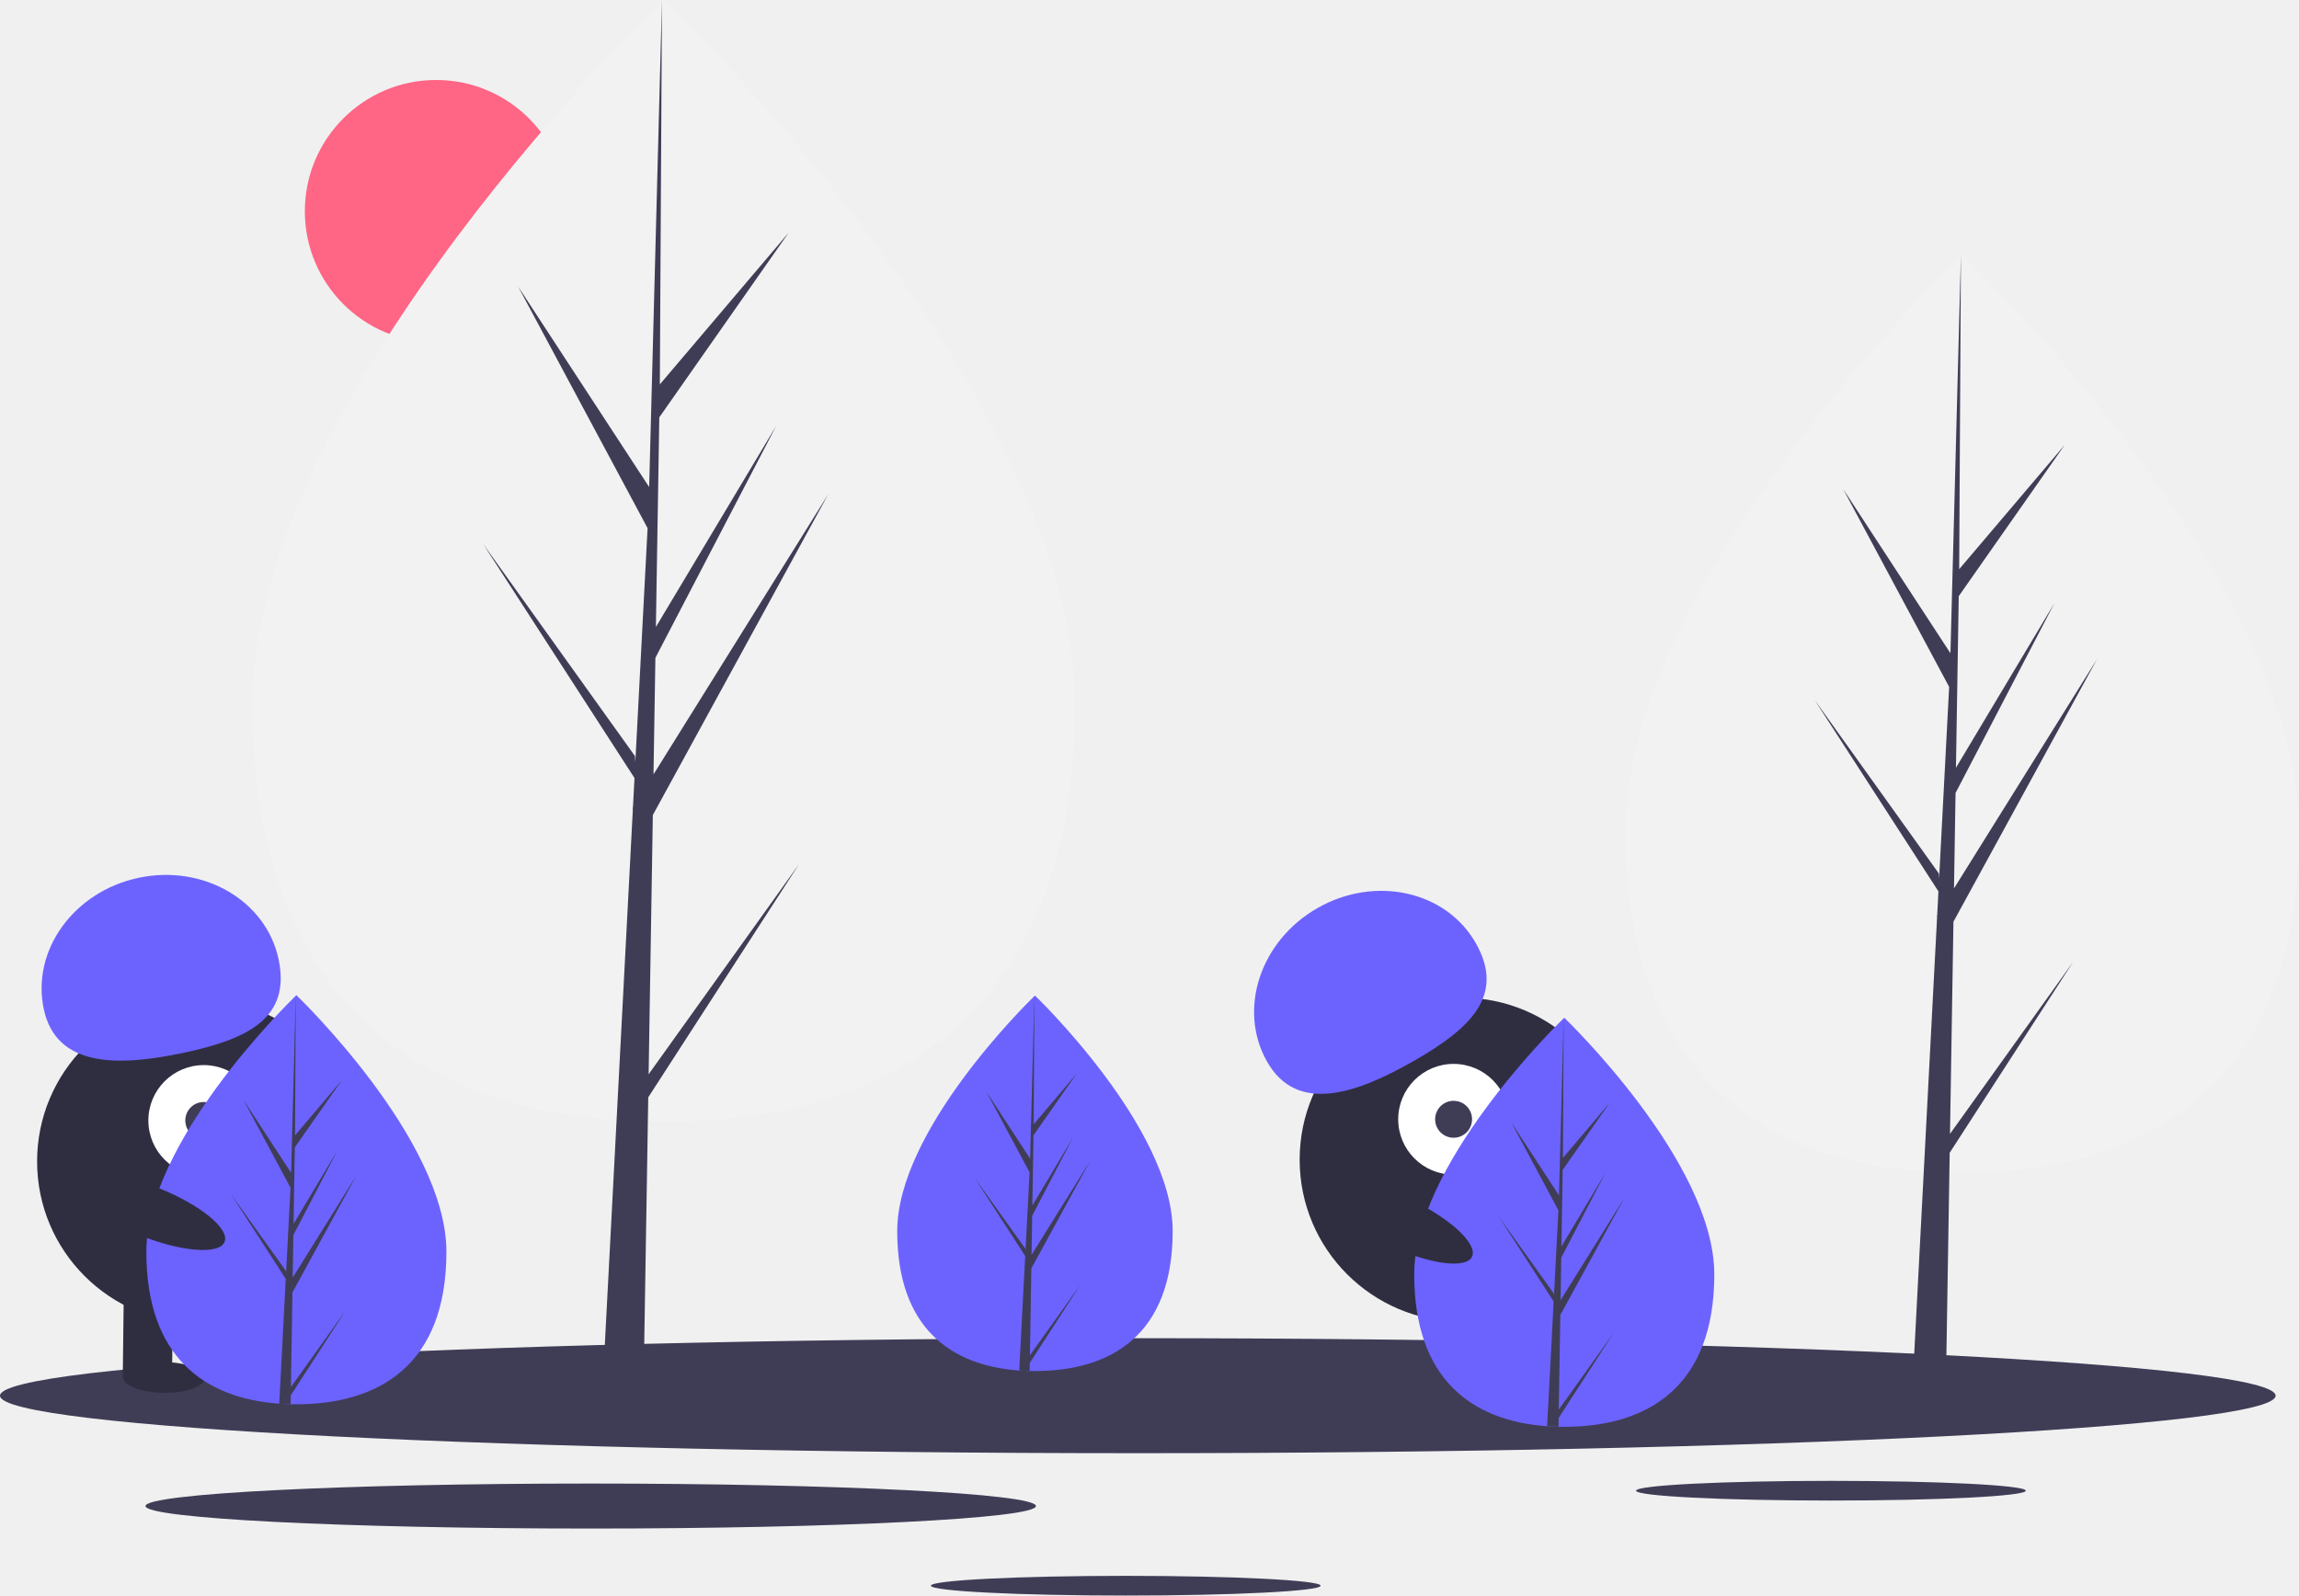
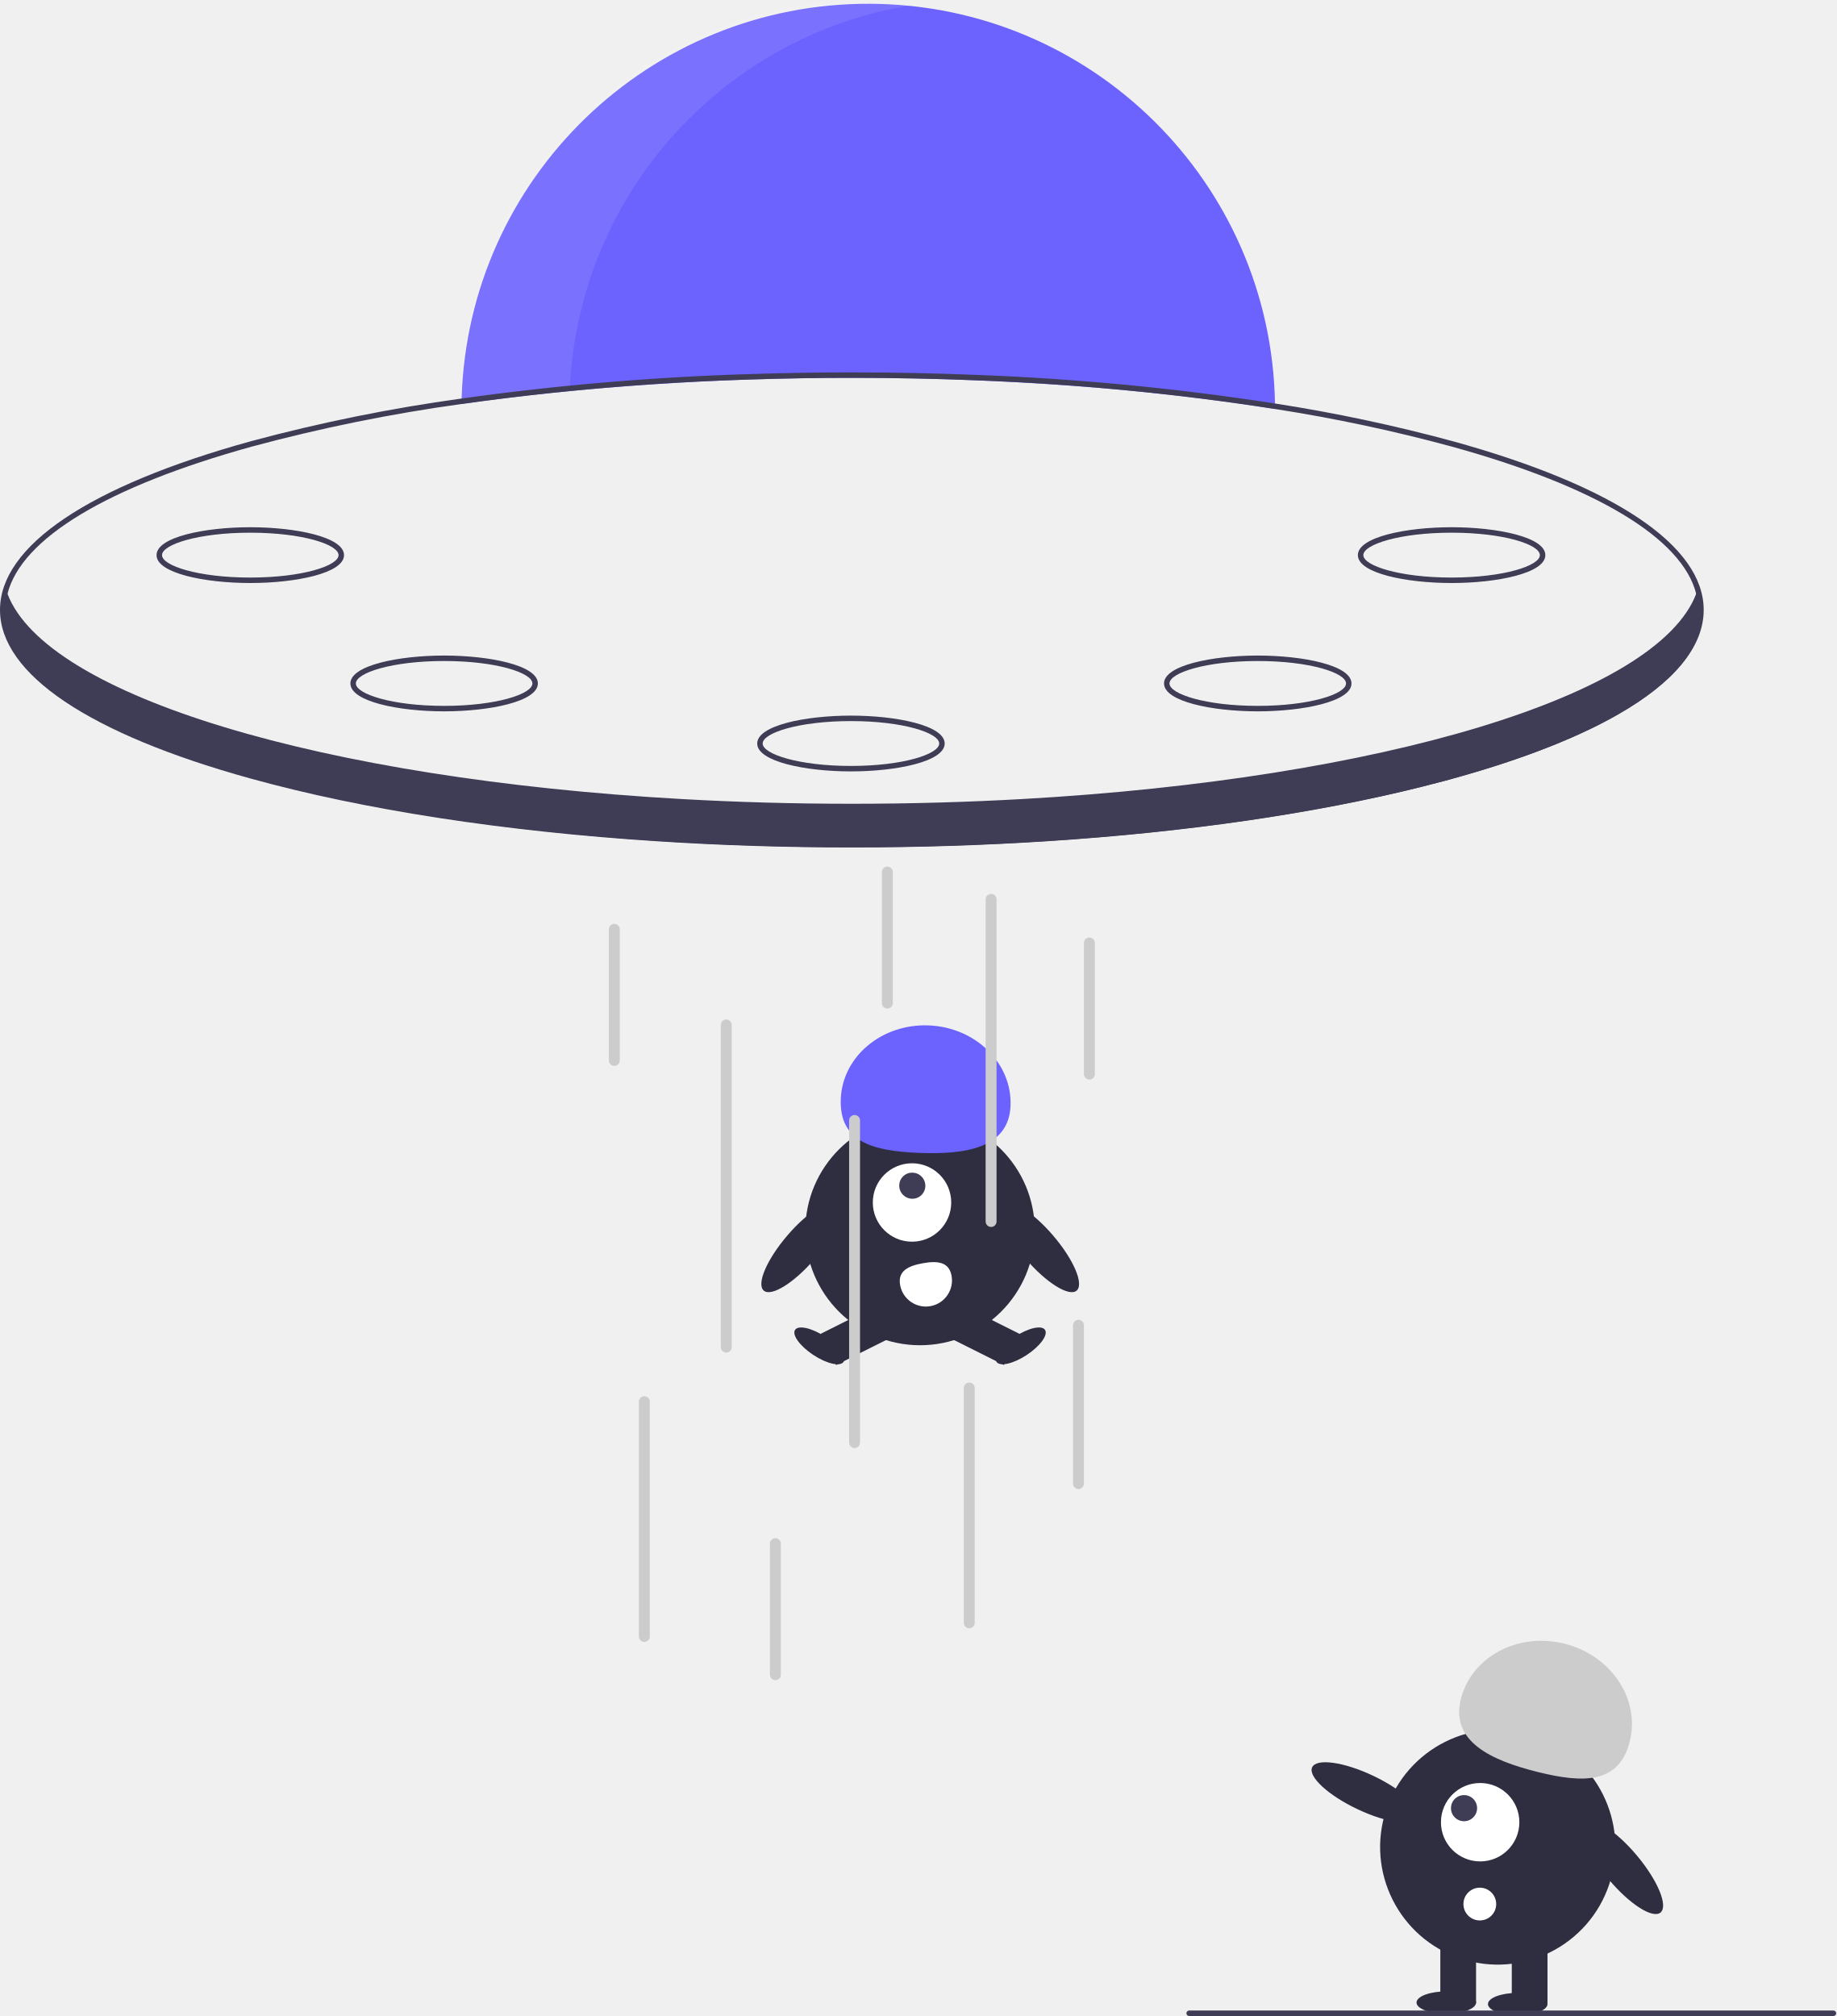
- <svg xmlns="http://www.w3.org/2000/svg" data-name="Layer 1" width="1120.592" height="777.916" viewBox="0 0 1120.592 777.916">
-   <circle cx="212.592" cy="103" r="64" fill="#ff6584" />
-   <path d="M563.68,404.164c0,151.011-89.774,203.739-200.516,203.739S162.649,555.175,162.649,404.164,363.165,61.042,363.165,61.042,563.68,253.152,563.68,404.164Z" transform="translate(-39.70387 -61.04208)" fill="#f2f2f2" />
-   <polygon points="316.156 523.761 318.21 397.378 403.674 241.024 318.532 377.552 319.455 320.725 378.357 207.605 319.699 305.687 319.699 305.687 321.359 203.481 384.433 113.423 321.621 187.409 322.658 0 316.138 248.096 316.674 237.861 252.547 139.704 315.646 257.508 309.671 371.654 309.493 368.625 235.565 265.329 309.269 379.328 308.522 393.603 308.388 393.818 308.449 394.99 293.29 684.589 313.544 684.589 315.974 535.005 389.496 421.285 316.156 523.761" fill="#3f3d56" />
-   <path d="M1160.296,466.014c0,123.61-73.484,166.77-164.132,166.77s-164.132-43.16-164.132-166.77S996.165,185.152,996.165,185.152,1160.296,342.404,1160.296,466.014Z" transform="translate(-39.70387 -61.04208)" fill="#f2f2f2" />
-   <polygon points="950.482 552.833 952.162 449.383 1022.119 321.4 952.426 433.154 953.182 386.639 1001.396 294.044 953.382 374.329 953.382 374.329 954.741 290.669 1006.369 216.952 954.954 277.514 955.804 124.11 950.467 327.188 950.906 318.811 898.414 238.464 950.064 334.893 945.173 428.327 945.027 425.847 884.514 341.294 944.844 434.608 944.232 446.293 944.123 446.469 944.173 447.428 931.764 684.478 948.343 684.478 950.332 562.037 1010.514 468.952 950.482 552.833" fill="#3f3d56" />
-   <ellipse cx="554.592" cy="680.479" rx="554.592" ry="28.034" fill="#3f3d56" />
-   <ellipse cx="892.445" cy="726.797" rx="94.989" ry="4.802" fill="#3f3d56" />
-   <ellipse cx="548.72" cy="773.114" rx="94.989" ry="4.802" fill="#3f3d56" />
-   <ellipse cx="287.944" cy="734.279" rx="217.014" ry="10.97" fill="#3f3d56" />
-   <circle cx="97.084" cy="566.27" r="79" fill="#2f2e41" />
-   <rect x="99.805" y="689.023" width="24" height="43" transform="translate(-31.32451 -62.31008) rotate(0.67509)" fill="#2f2e41" />
-   <rect x="147.802" y="689.589" width="24" height="43" transform="translate(-31.31452 -62.87555) rotate(0.67509)" fill="#2f2e41" />
-   <ellipse cx="119.546" cy="732.616" rx="7.5" ry="20" transform="translate(-654.1319 782.4795) rotate(-89.32491)" fill="#2f2e41" />
-   <ellipse cx="167.554" cy="732.182" rx="7.5" ry="20" transform="translate(-606.2547 830.0553) rotate(-89.32491)" fill="#2f2e41" />
-   <circle cx="99.319" cy="546.295" r="27" fill="#fff" />
-   <circle cx="99.319" cy="546.295" r="9" fill="#3f3d56" />
-   <path d="M61.026,552.946c-6.042-28.641,14.688-57.265,46.3-63.934s62.138,11.143,68.18,39.784-14.978,38.93-46.591,45.599S67.068,581.587,61.026,552.946Z" transform="translate(-39.70387 -61.04208)" fill="#6c63ff" />
-   <path d="M257.296,671.384c0,55.076-32.74,74.306-73.13,74.306q-1.404,0-2.803-.031c-1.871-.04-3.725-.129-5.556-.254-36.451-2.58-64.771-22.799-64.771-74.021,0-53.008,67.739-119.896,72.827-124.846l.009-.009c.196-.192.294-.285.294-.285S257.296,616.308,257.296,671.384Z" transform="translate(-39.70387 -61.04208)" fill="#6c63ff" />
-   <path d="M181.502,737.265l26.747-37.374-26.814,41.477-.071,4.291c-1.871-.04-3.725-.129-5.556-.254l2.883-55.103-.022-.428.049-.08.272-5.204-26.881-41.58,26.965,37.677.062,1.105,2.179-41.633-23.013-42.966,23.294,35.658,2.268-86.314.009-.294v.285l-.379,68.064,22.911-26.983-23.004,32.847-.606,37.276L204.185,621.958l-21.48,41.259-.339,20.723,31.056-49.791-31.171,57.023Z" transform="translate(-39.70387 -61.04208)" fill="#3f3d56" />
-   <circle cx="712.485" cy="565.415" r="79" fill="#2f2e41" />
-   <rect x="741.777" y="691.824" width="24" height="43" transform="translate(-215.9946 191.864) rotate(-17.08345)" fill="#2f2e41" />
-   <rect x="787.659" y="677.723" width="24" height="43" transform="matrix(0.95588, -0.29376, 0.29376, 0.95588, -209.8279, 204.7204)" fill="#2f2e41" />
-   <ellipse cx="767.887" cy="732.003" rx="20" ry="7.5" transform="translate(-220.8593 196.8331) rotate(-17.08345)" fill="#2f2e41" />
-   <ellipse cx="813.475" cy="716.946" rx="20" ry="7.5" transform="translate(-214.4248 209.561) rotate(-17.08345)" fill="#2f2e41" />
-   <circle cx="708.522" cy="545.71" r="27" fill="#fff" />
-   <circle cx="708.522" cy="545.71" r="9" fill="#3f3d56" />
-   <path d="M657.355,578.743c-14.49-25.433-3.478-59.016,24.594-75.009s62.576-8.341,77.065,17.093-2.391,41.644-30.463,57.637S671.845,604.176,657.355,578.743Z" transform="translate(-39.70387 -61.04208)" fill="#6c63ff" />
-   <path d="M611.296,661.299c0,50.557-30.054,68.21-67.13,68.21q-1.288,0-2.573-.029c-1.718-.037-3.419-.119-5.1-.233-33.461-2.368-59.457-20.929-59.457-67.948,0-48.659,62.181-110.059,66.852-114.603l.008-.008c.18-.176.27-.262.27-.262S611.296,610.742,611.296,661.299Z" transform="translate(-39.70387 -61.04208)" fill="#6c63ff" />
-   <path d="M541.72,721.774l24.553-34.307-24.614,38.074-.065,3.939c-1.718-.037-3.419-.119-5.1-.233l2.646-50.582-.02-.393.045-.074.249-4.777-24.675-38.168,24.753,34.585.057,1.014,2-38.217-21.125-39.44L541.806,625.928l2.082-79.232.008-.27v.262l-.348,62.48,21.031-24.769-21.117,30.152-.556,34.217,19.636-32.839-19.718,37.874-.311,19.023,28.508-45.706-28.614,52.344Z" transform="translate(-39.70387 -61.04208)" fill="#3f3d56" />
-   <path d="M875.296,682.384c0,55.076-32.74,74.306-73.13,74.306q-1.403,0-2.803-.031c-1.871-.04-3.725-.129-5.556-.254-36.451-2.58-64.771-22.799-64.771-74.021,0-53.008,67.739-119.896,72.827-124.846l.009-.009c.196-.192.294-.285.294-.285S875.296,627.308,875.296,682.384Z" transform="translate(-39.70387 -61.04208)" fill="#6c63ff" />
-   <path d="M799.502,748.265l26.747-37.374-26.814,41.477-.071,4.291c-1.871-.04-3.725-.129-5.556-.254l2.883-55.103-.022-.428.049-.08.272-5.204L770.108,654.011l26.965,37.677.062,1.105,2.179-41.633-23.013-42.966,23.294,35.658,2.268-86.314.009-.294v.285l-.379,68.064,22.911-26.983-23.004,32.847-.606,37.276L822.185,632.958l-21.48,41.259-.339,20.723,31.056-49.791-31.171,57.023Z" transform="translate(-39.70387 -61.04208)" fill="#3f3d56" />
-   <ellipse cx="721.517" cy="656.822" rx="12.4" ry="39.5" transform="translate(-220.8352 966.2232) rotate(-64.62574)" fill="#2f2e41" />
-   <ellipse cx="112.517" cy="651.822" rx="12.4" ry="39.5" transform="translate(-574.0794 452.7137) rotate(-68.15829)" fill="#2f2e41" />
+ <svg xmlns="http://www.w3.org/2000/svg" data-name="Layer 1" width="672.532" height="738.394" viewBox="0 0 672.532 738.394">
+   <path d="M730.734,230.607c-46.62-7.44-99.71-11.41-155-11.41-50.6,0-99.35,3.32-142.98,9.58.01-.67.02-1.34.05-2.01a148.999,148.999,0,0,1,297.91,1.82C730.724,229.267,730.734,229.937,730.734,230.607Z" transform="translate(-263.7342 -80.80301)" fill="#6c63ff" />
+   <g opacity="0.1">
+     <path d="M601.285,82.144A149.047,149.047,0,0,0,432.353,225.373c-.03.67-.04,1.34-.05,2.01,12.962-1.86,26.385-3.454,40.165-4.784A149.022,149.022,0,0,1,601.285,82.144Z" transform="translate(-263.7342 -80.80301)" fill="#fff" />
+   </g>
+   <path d="M795.914,242.427a600.121,600.121,0,0,0-65.2-13.84,943.364,943.364,0,0,0-108.74-10.45c-15.17-.62-30.62-.94-46.24-.94-12.38,0-24.66.2-36.77.6a973.29,973.29,0,0,0-106.16,8.97,624.292,624.292,0,0,0-77.25,15.66c-59.21,16.37-91.82,38.31-91.82,61.77s32.61,45.4,91.82,61.77c41.64,11.52,92.98,19.37,148.92,22.97,23.09,1.5,46.96,2.26,71.26,2.26,24.38,0,48.33-.77,71.49-2.27,50.91-3.29,98.01-10.1,137.43-20,.21-.06.41-.11.62-.16,2.66-.66,5.28-1.35,7.87-2.04.93-.26,1.85-.51,2.77-.76a.978.978,0,0,1,.16-.05c.88-.24,1.75-.49,2.62-.73,1.74-.5,3.46-.99,5.15-1.5.08-.02.15-.04.22-.06,1.47-.44,2.91-.88,4.34-1.32,1.17-.37,2.33-.73,3.48-1.1q1.261-.405,2.49-.81c.6-.2,1.19-.39,1.77-.59.79-.26,1.58-.53,2.36-.8.33-.11.66-.22.98-.34.75-.25,1.48-.51,2.21-.77.79-.28,1.58-.57,2.36-.85.65-.23,1.3-.47,1.94-.71.54-.21,1.07-.41,1.61-.61,1.47-.55,2.91-1.12,4.33-1.68.71-.29,1.42-.57,2.12-.86.69-.28,1.39-.57,2.07-.86q1.679-.705,3.3-1.41c.52-.24,1.05-.47,1.56-.69.39-.18.77-.35,1.16-.53.28-.12.56-.25.83-.38,1.01-.46,2.01-.93,2.99-1.4q5.64-2.7,10.53-5.52c20.45-11.71,31.24-24.7,31.24-38.2C887.734,280.737,855.124,258.797,795.914,242.427Zm-.54,121.62c-41.69,11.53-93.17,19.38-149.26,22.95-22.81,1.45-46.39,2.2-70.38,2.2-23.91,0-47.41-.74-70.15-2.19-56.18-3.56-107.74-11.41-149.49-22.96-58.27-16.12-90.36-37.37-90.36-59.85a24.118,24.118,0,0,1,.74-5.89c5.1-20.28,36.47-39.26,89.62-53.96a623.806,623.806,0,0,1,76.66-15.57,976.027,976.027,0,0,1,106.8-9q17.881-.585,36.18-.58c15.41,0,30.65.31,45.63.91a941.367,941.367,0,0,1,109.37,10.5A598.858,598.858,0,0,1,795.374,244.347c53.14,14.7,84.5,33.67,89.61,53.94a23.822,23.822,0,0,1,.75,5.91C885.734,326.677,853.644,347.927,795.374,364.047Z" transform="translate(-263.7342 -80.80301)" fill="#3f3d56" />
+   <path d="M887.164,305.107c0,13.36-11.01,26-30.67,37.29-3.27,1.88-6.79,3.72-10.53,5.52-.98.47-1.98.94-2.99,1.4-.27.13-.55.26-.83.38-.39.18-.77.35-1.16.53-.51.22-1.04.45-1.56.69q-1.62.705-3.3,1.41c-.68.29-1.38.58-2.07.86-.7.29-1.41.57-2.12.86-1.42.56-2.86,1.13-4.33,1.68-.54.2-1.07.4-1.61.61-.64.24-1.29.48-1.94.71-.78.28-1.57.57-2.36.85-.73.26-1.46.52-2.21.77-.32.12-.65.23-.98.34-.78.27-1.57.54-2.36.8-.58.2-1.17.39-1.77.59q-1.23.405-2.49.81c-1.15.37-2.31.73-3.48,1.1-1.43.44-2.87.88-4.34,1.32-.07.02-.14.04-.22.06-1.69.51-3.41,1-5.15,1.5-.87.24-1.74.49-2.62.73a.978.978,0,0,0-.16.05c-.92.25-1.84.5-2.77.76-2.58.68-5.21,1.37-7.87,2.04-.21.05-.41.1-.62.16-38.35,9.58-85.4,16.56-137.47,19.93-22.81,1.47-46.59,2.25-71.02,2.25-24.65,0-48.63-.79-71.62-2.29-137.24-8.95-239.38-43.03-239.38-83.71a25.072,25.072,0,0,1,1.12-7.3c.06.17.12.33.19.5,14.27,37.48,115.54,67.77,246.94,75.16,20.13,1.14,40.98,1.73,62.32,1.73,21.43,0,42.36-.6,62.57-1.74,131.29-7.42,232.46-37.72,246.68-75.17q.36-.9.63-1.8A25.305,25.305,0,0,1,887.164,305.107Z" transform="translate(-263.7342 -80.80301)" fill="#3f3d56" />
+   <path d="M355.404,294.343c-16.643,0-34.331-3.581-34.331-10.217s17.688-10.217,34.331-10.217,34.331,3.581,34.331,10.217S372.046,294.343,355.404,294.343Zm0-18.434c-19.053,0-32.331,4.331-32.331,8.217s13.278,8.217,32.331,8.217,32.331-4.331,32.331-8.217S374.457,275.909,355.404,275.909Z" transform="translate(-263.7342 -80.80301)" fill="#3f3d56" />
+   <path d="M426.403,341.343c-16.643,0-34.331-3.581-34.331-10.217s17.688-10.217,34.331-10.217c16.643,0,34.331,3.581,34.331,10.217S443.046,341.343,426.403,341.343Zm0-18.434c-19.053,0-32.331,4.331-32.331,8.217s13.278,8.217,32.331,8.217,32.331-4.331,32.331-8.217S445.456,322.909,426.403,322.909Z" transform="translate(-263.7342 -80.80301)" fill="#3f3d56" />
+   <path d="M795.403,294.343c-16.643,0-34.331-3.581-34.331-10.217s17.688-10.217,34.331-10.217c16.643,0,34.331,3.581,34.331,10.217S812.046,294.343,795.403,294.343Zm0-18.434c-19.053,0-32.331,4.331-32.331,8.217s13.278,8.217,32.331,8.217,32.331-4.331,32.331-8.217S814.456,275.909,795.403,275.909Z" transform="translate(-263.7342 -80.80301)" fill="#3f3d56" />
+   <path d="M724.403,341.343c-16.643,0-34.331-3.581-34.331-10.217s17.688-10.217,34.331-10.217c16.643,0,34.331,3.581,34.331,10.217S741.046,341.343,724.403,341.343Zm0-18.434c-19.053,0-32.331,4.331-32.331,8.217s13.278,8.217,32.331,8.217,32.331-4.331,32.331-8.217S743.456,322.909,724.403,322.909Z" transform="translate(-263.7342 -80.80301)" fill="#3f3d56" />
+   <path d="M575.403,363.343c-16.643,0-34.331-3.581-34.331-10.217s17.688-10.217,34.331-10.217c16.643,0,34.331,3.581,34.331,10.217S592.046,363.343,575.403,363.343Zm0-18.434c-19.053,0-32.331,4.331-32.331,8.217s13.278,8.217,32.331,8.217,32.331-4.331,32.331-8.217S594.456,344.909,575.403,344.909Z" transform="translate(-263.7342 -80.80301)" fill="#3f3d56" />
+   <circle cx="336.978" cy="450.704" r="42.012" fill="#2f2e41" />
+   <rect x="565.937" y="563.554" width="22.868" height="12.763" transform="translate(-457.8202 238.0583) rotate(-26.60099)" fill="#2f2e41" />
+   <ellipse cx="563.82" cy="573.748" rx="3.989" ry="10.636" transform="translate(-489.2755 647.8291) rotate(-56.60122)" fill="#2f2e41" />
+   <rect x="617.672" y="558.502" width="12.763" height="22.868" transform="translate(-428.7216 791.9256) rotate(-63.39901)" fill="#2f2e41" />
+   <ellipse cx="637.604" cy="573.748" rx="10.636" ry="3.989" transform="translate(-474.2674 364.9233) rotate(-33.39878)" fill="#2f2e41" />
+   <circle cx="334.037" cy="440.428" r="14.359" fill="#fff" />
+   <ellipse cx="597.87" cy="515.084" rx="4.766" ry="4.8" transform="translate(-452.8417 492.8192) rotate(-45)" fill="#3f3d56" />
+   <path d="M633.854,485.802c.632-15.554-12.773-28.728-29.941-29.425s-31.597,11.346-32.229,26.9,11.302,19.087,28.47,19.785S633.222,501.356,633.854,485.802Z" transform="translate(-263.7342 -80.80301)" fill="#6c63ff" />
+   <ellipse cx="644.388" cy="537.568" rx="6.594" ry="21.006" transform="translate(-458.4377 468.6175) rotate(-40.64516)" fill="#2f2e41" />
+   <ellipse cx="557.154" cy="537.568" rx="21.006" ry="6.594" transform="translate(-477.3791 529.3527) rotate(-49.35484)" fill="#2f2e41" />
+   <path d="M612.251,548.064a9.572,9.572,0,0,1-18.835,3.429l-.003-.018c-.942-5.202,3.08-7.043,8.283-7.985S611.309,542.862,612.251,548.064Z" transform="translate(-263.7342 -80.80301)" fill="#fff" />
+   <path d="M529.734,576.197a2,2,0,0,1-2-2v-118a2,2,0,0,1,4,0v118A2,2,0,0,1,529.734,576.197Z" transform="translate(-263.7342 -80.80301)" fill="#ccc" />
+   <path d="M499.734,682.197a2,2,0,0,1-2-2v-86a2,2,0,1,1,4,0v86A2,2,0,0,1,499.734,682.197Z" transform="translate(-263.7342 -80.80301)" fill="#ccc" />
+   <path d="M576.734,611.197a2,2,0,0,1-2-2v-118a2,2,0,1,1,4,0v118A2,2,0,0,1,576.734,611.197Z" transform="translate(-263.7342 -80.80301)" fill="#ccc" />
+   <path d="M547.734,696.197a2,2,0,0,1-2-2v-48a2,2,0,1,1,4,0v48A2,2,0,0,1,547.734,696.197Z" transform="translate(-263.7342 -80.80301)" fill="#ccc" />
+   <path d="M588.734,450.197a2,2,0,0,1-2-2v-48a2,2,0,0,1,4,0v48A2,2,0,0,1,588.734,450.197Z" transform="translate(-263.7342 -80.80301)" fill="#ccc" />
+   <path d="M488.734,471.197a2,2,0,0,1-2-2v-48a2,2,0,0,1,4,0v48A2,2,0,0,1,488.734,471.197Z" transform="translate(-263.7342 -80.80301)" fill="#ccc" />
+   <path d="M662.734,476.197a2,2,0,0,1-2-2v-48a2,2,0,1,1,4,0v48A2,2,0,0,1,662.734,476.197Z" transform="translate(-263.7342 -80.80301)" fill="#ccc" />
+   <path d="M658.734,626.197a2,2,0,0,1-2-2v-58a2,2,0,1,1,4,0v58A2,2,0,0,1,658.734,626.197Z" transform="translate(-263.7342 -80.80301)" fill="#ccc" />
+   <path d="M618.734,677.197a2,2,0,0,1-2-2v-86a2,2,0,1,1,4,0v86A2,2,0,0,1,618.734,677.197Z" transform="translate(-263.7342 -80.80301)" fill="#ccc" />
+   <path d="M626.734,530.197a2,2,0,0,1-2-2v-118a2,2,0,1,1,4,0v118A2,2,0,0,1,626.734,530.197Z" transform="translate(-263.7342 -80.80301)" fill="#ccc" />
+   <ellipse cx="858.104" cy="764.783" rx="6.76" ry="21.534" transform="translate(-554.5318 648.4649) rotate(-39.93837)" fill="#2f2e41" />
+   <circle cx="812.297" cy="757.305" r="43.067" transform="translate(-426.7515 1207.633) rotate(-71.56505)" fill="#2f2e41" />
+   <rect x="553.707" y="710.302" width="13.084" height="23.442" fill="#2f2e41" />
+   <rect x="527.54" y="710.302" width="13.084" height="23.442" fill="#2f2e41" />
+   <ellipse cx="555.888" cy="734.016" rx="10.903" ry="4.089" fill="#2f2e41" />
+   <ellipse cx="529.72" cy="733.471" rx="10.903" ry="4.089" fill="#2f2e41" />
+   <path d="M798.774,703.169c3.846-15.487,20.821-24.601,37.915-20.356s27.834,20.24,23.989,35.727-16.604,15.537-33.698,11.292S794.928,718.656,798.774,703.169Z" transform="translate(-263.7342 -80.80301)" fill="#ccc" />
+   <ellipse cx="763.788" cy="737.322" rx="6.76" ry="21.534" transform="translate(-493.4425 1030.659) rotate(-64.62574)" fill="#2f2e41" />
+   <circle cx="542.124" cy="667.415" r="14.359" fill="#fff" />
+   <circle cx="536.222" cy="662.268" r="4.786" fill="#3f3d56" />
+   <circle cx="542" cy="697.394" r="6" fill="#fff" />
+   <path d="M935.266,819.197h-236a1,1,0,0,1,0-2h236a1,1,0,0,1,0,2Z" transform="translate(-263.7342 -80.80301)" fill="#3f3d56" />
</svg>
